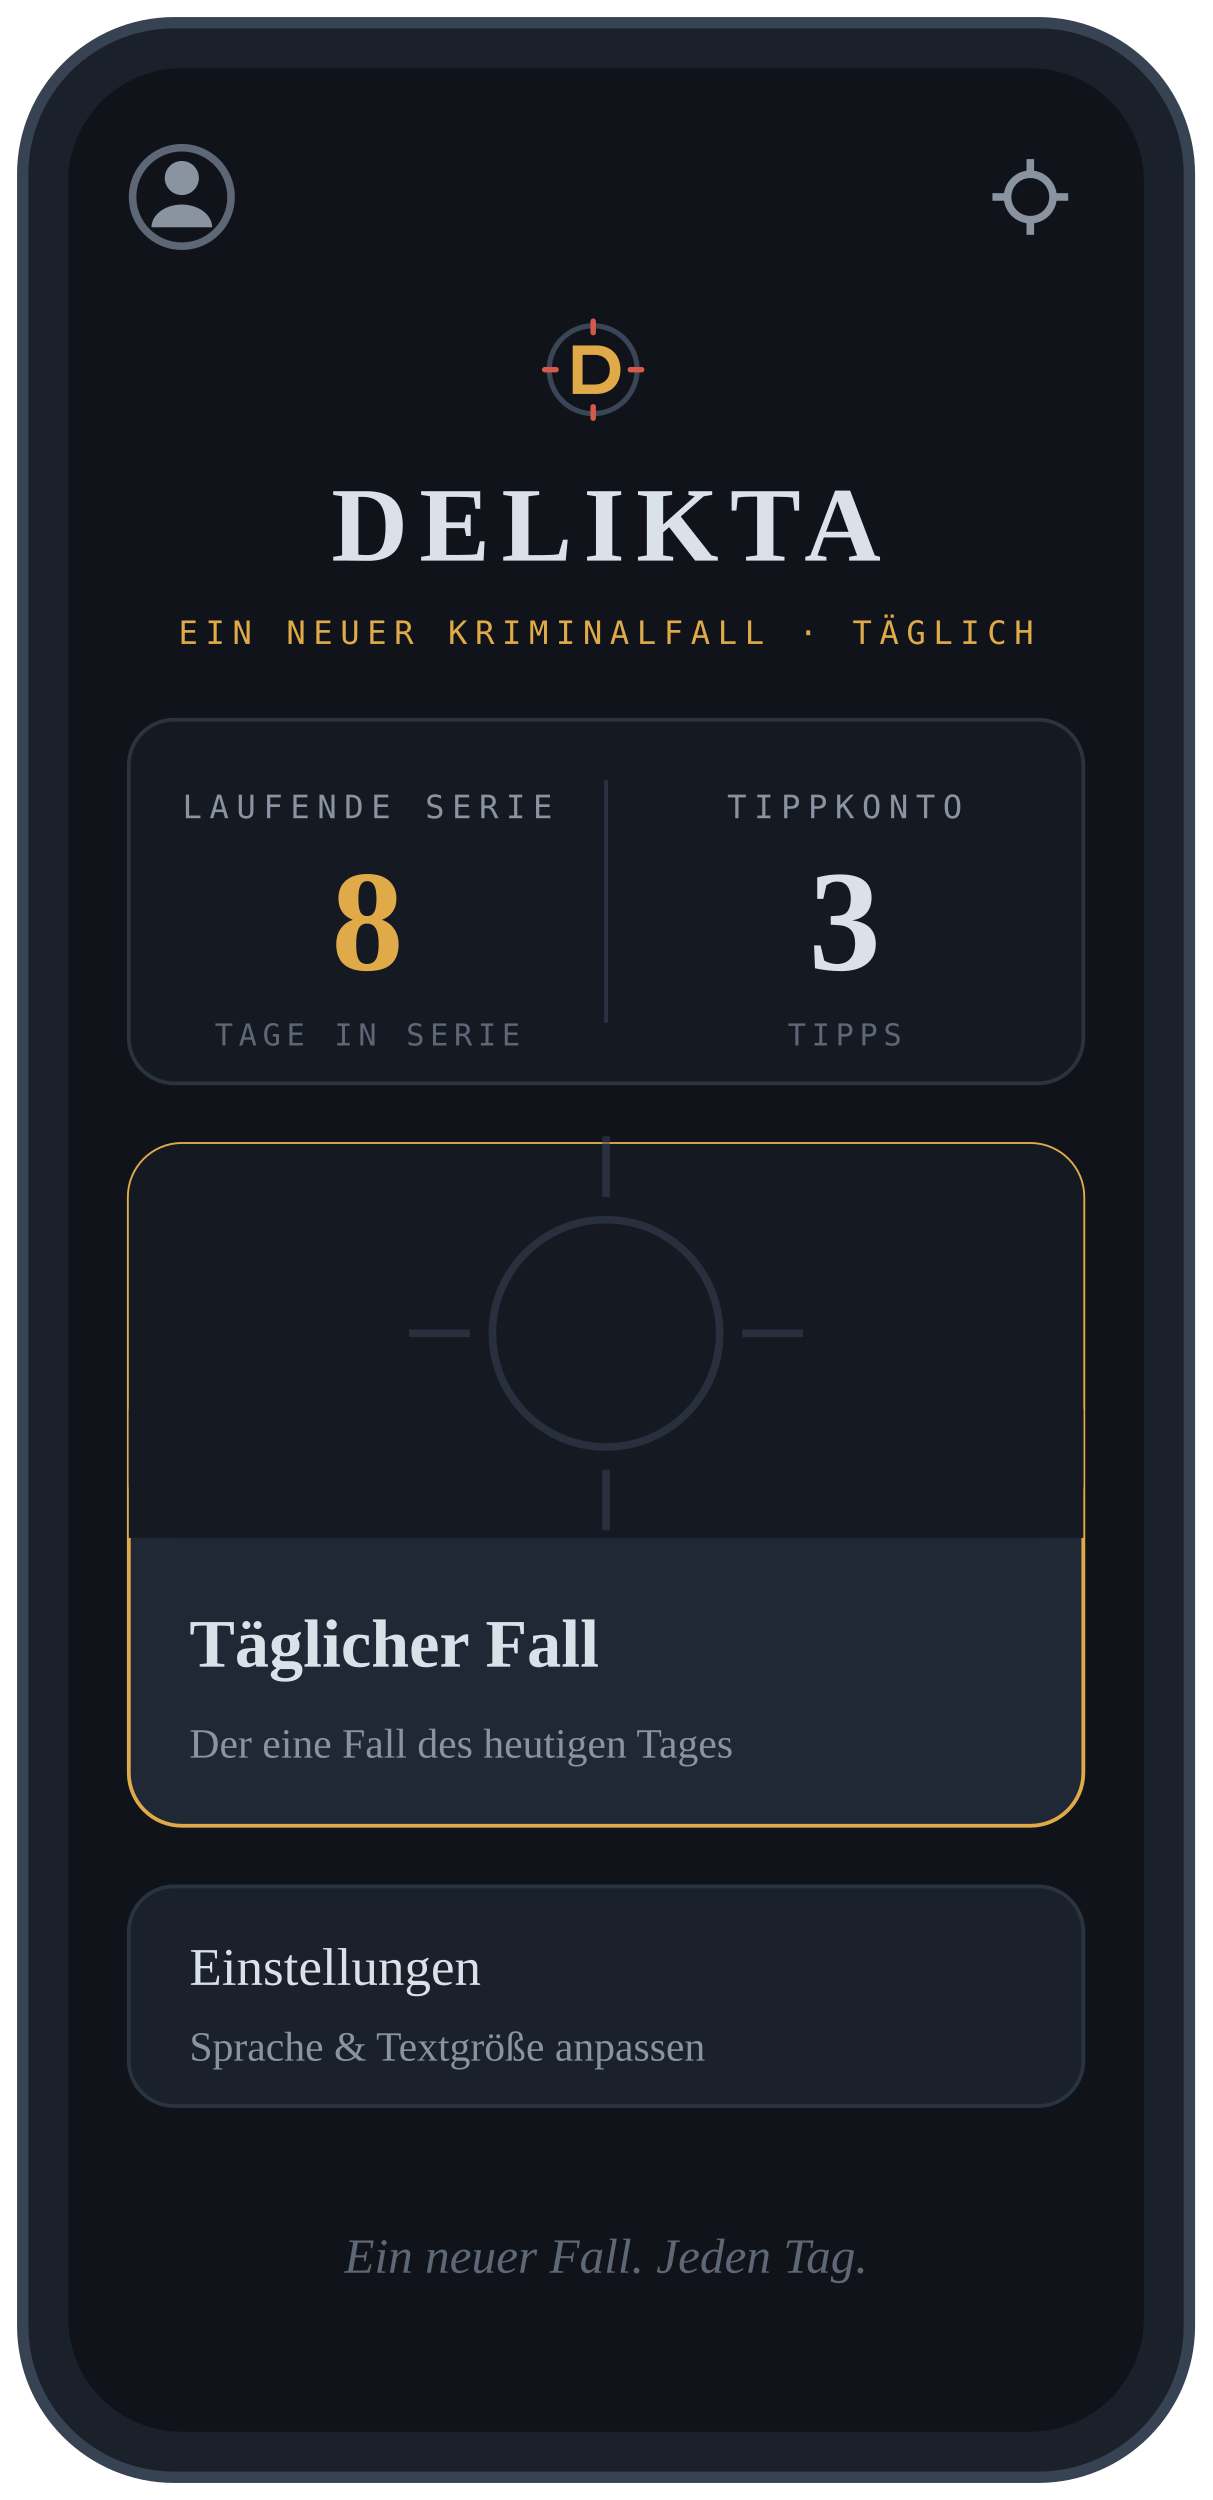
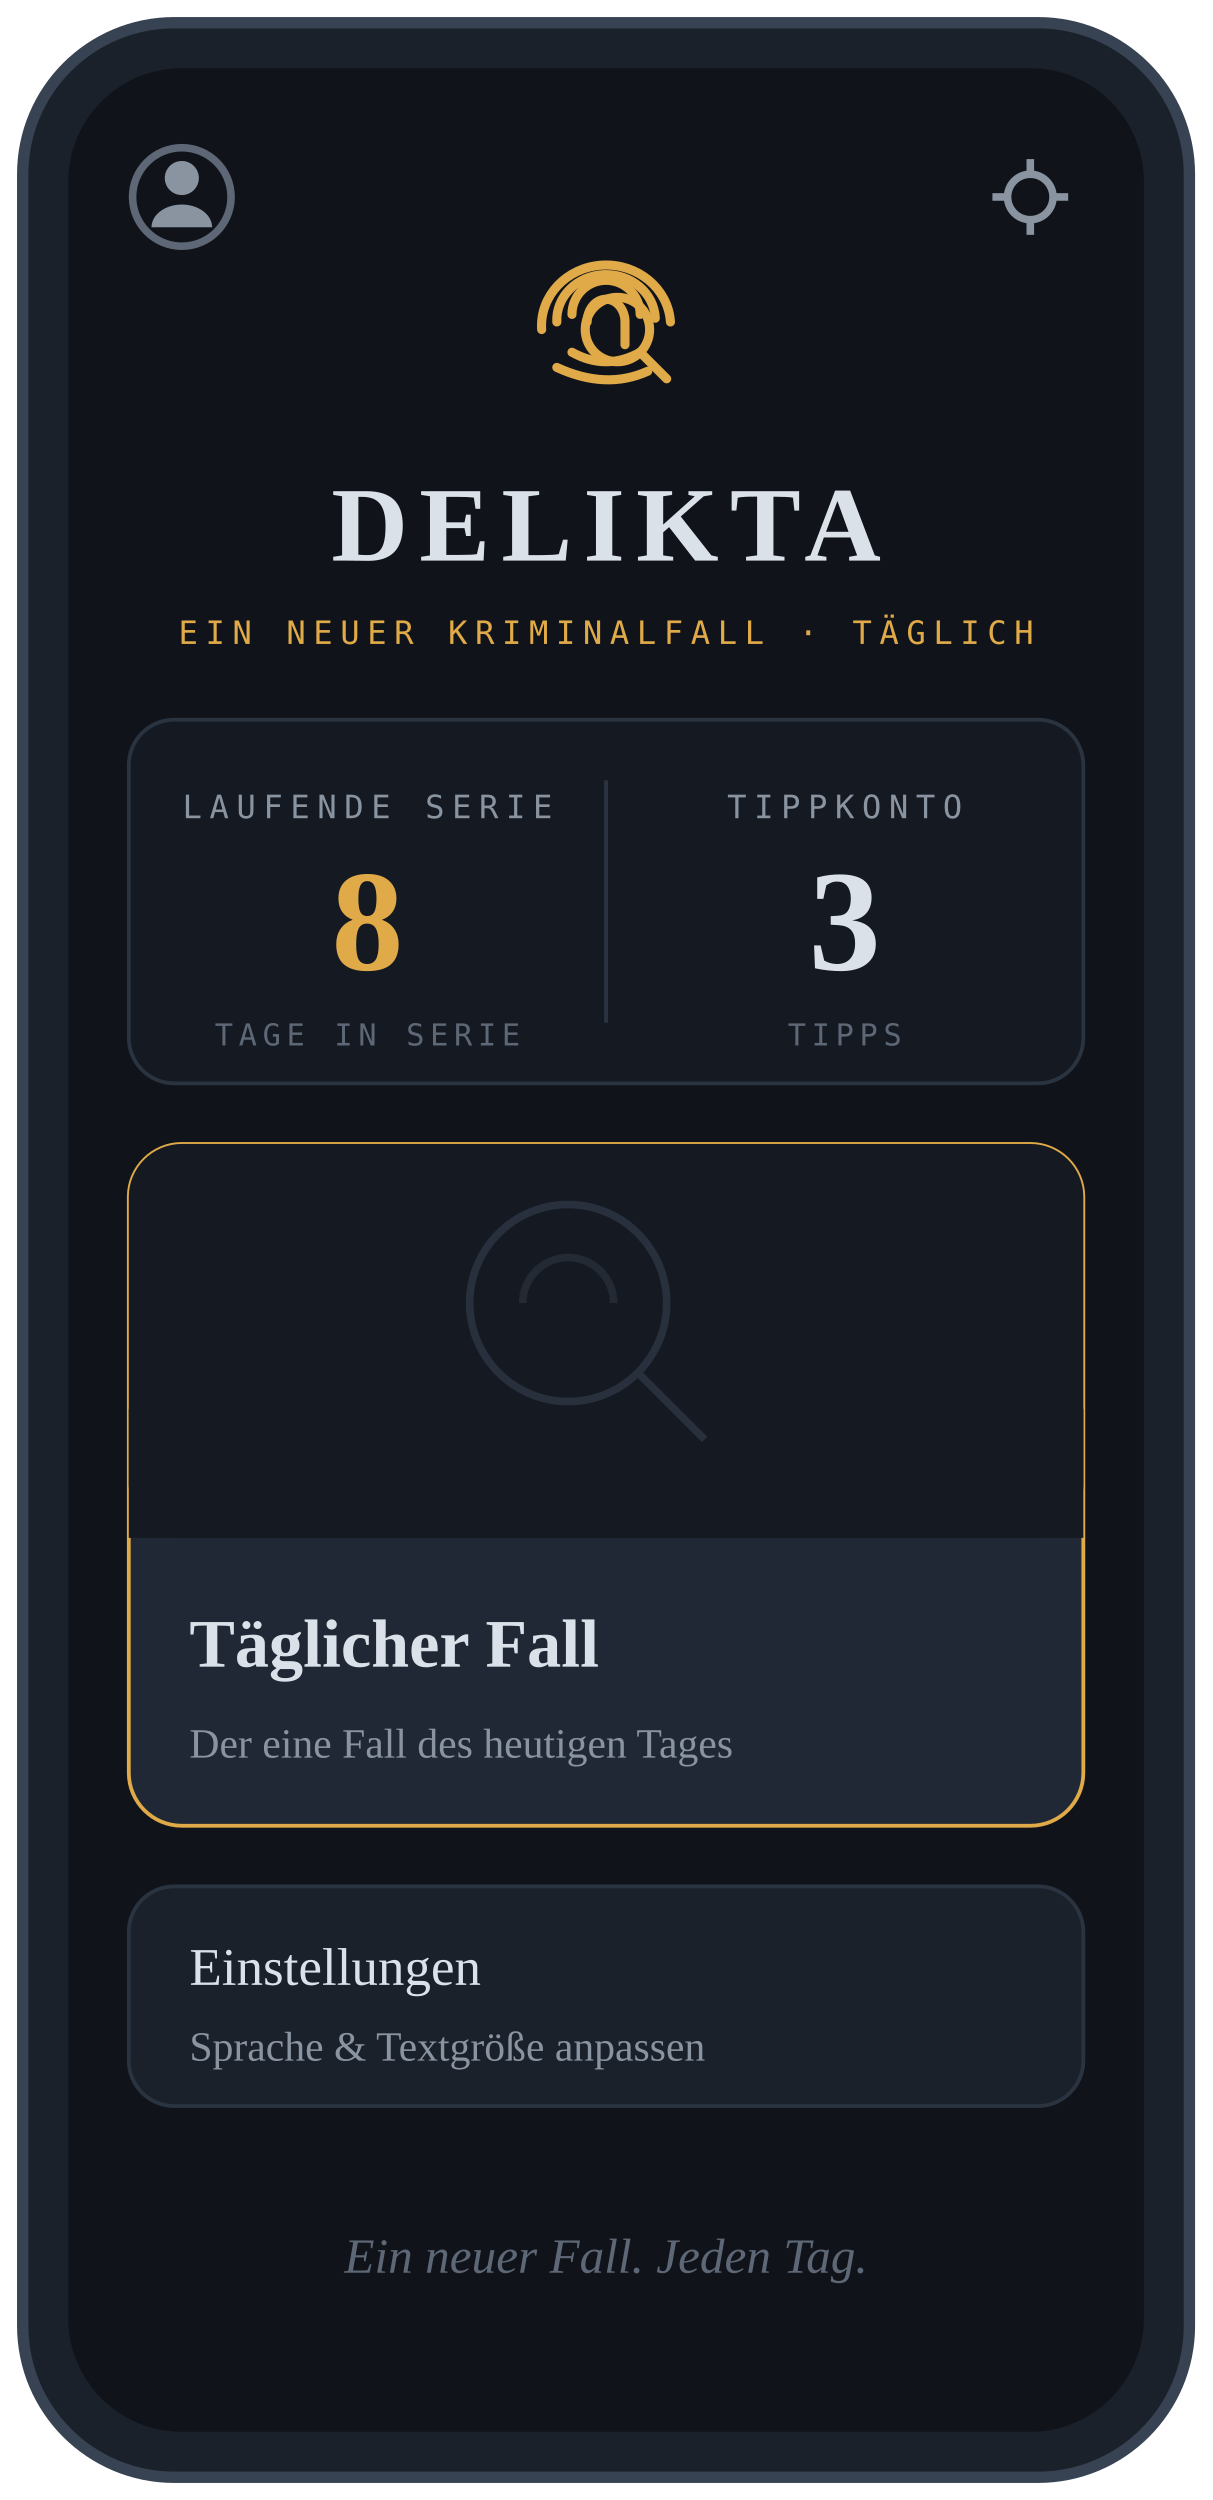
<svg xmlns="http://www.w3.org/2000/svg" width="320" height="660" viewBox="0 0 320 660" role="img" aria-label="Screenshot Platzhalter — Menü">
  <defs>
    <style>
      .serif{font-family:Georgia,'Times New Roman',serif}
      .mono{font-family:ui-monospace,Menlo,monospace}
    </style>
  </defs>
  <rect x="6" y="6" width="308" height="648" rx="40" fill="#1A212B" stroke="#374252" stroke-width="3" />
  <rect x="18" y="18" width="284" height="624" rx="30" fill="#10141A" />
  <circle cx="48" cy="52" r="13" fill="none" stroke="#5D6776" stroke-width="2" />
  <circle cx="48" cy="47" r="4.5" fill="#8A94A1" />
  <path d="M40 60 a8 6 0 0 1 16 0" fill="#8A94A1" />
  <g stroke="#8A94A1" stroke-width="2" fill="none">
    <circle cx="272" cy="52" r="6" />
    <line x1="272" y1="42" x2="272" y2="46" />
    <line x1="272" y1="58" x2="272" y2="62" />
    <line x1="262" y1="52" x2="266" y2="52" />
    <line x1="278" y1="52" x2="282" y2="52" />
  </g>
-   <g transform="translate(135,76) scale(0.040)">
-     <circle cx="540" cy="540" r="290" fill="none" stroke="#3A4656" stroke-width="34" />
-     <g stroke="#D65A4C" stroke-width="36" stroke-linecap="round">
-       <line x1="540" y1="220" x2="540" y2="295" />
-       <line x1="540" y1="785" x2="540" y2="860" />
-       <line x1="220" y1="540" x2="295" y2="540" />
-       <line x1="785" y1="540" x2="860" y2="540" />
-     </g>
-     <path fill="#E0AA48" d="M405 380 L560 380 C660 380 720 446 720 540 C720 634 660 700 560 700 L405 700 Z M470 442 L470 638 L550 638 C610 638 650 600 650 540 C650 480 610 442 550 442 Z" />
+   <g transform="translate(160,84)" fill="none" stroke="#E0AA48" stroke-width="2.4" stroke-linecap="round">
+     <path d="M-9 -1 a9 9 0 0 1 18 0" />
+     <path d="M-13 1 a13 12 0 0 1 26 -1" />
+     <path d="M-17 3 a17 16 0 0 1 34 -2" />
+     <path d="M-5 1 a5 6 0 0 1 10 0 v6" />
+     <path d="M-9 9 q9 5 18 0" />
+     <path d="M-13 13 q13 6 24 1" />
+     <circle cx="3" cy="3" r="8.5" />
+     <line x1="9" y1="9" x2="16" y2="16" />
  </g>
  <text x="160" y="148" class="serif" font-size="28" font-weight="800" letter-spacing="3" fill="#DBE1E9" text-anchor="middle">DELIKTA</text>
  <text x="160" y="170" class="mono" font-size="8.5" letter-spacing="2" fill="#E0AA48" text-anchor="middle">EIN NEUER KRIMINALFALL · TÄGLICH</text>
  <rect x="34" y="190" width="252" height="96" rx="12" fill="#151A22" stroke="#2A3340" />
  <line x1="160" y1="206" x2="160" y2="270" stroke="#2A3340" />
  <text x="97" y="216" class="mono" font-size="8.5" letter-spacing="2" fill="#8A94A1" text-anchor="middle">LAUFENDE SERIE</text>
  <text x="97" y="256" class="serif" font-size="38" font-weight="800" fill="#E0AA48" text-anchor="middle">8</text>
  <text x="97" y="276" class="mono" font-size="8" letter-spacing="1.5" fill="#5D6776" text-anchor="middle">TAGE IN SERIE</text>
  <text x="223" y="216" class="mono" font-size="8.5" letter-spacing="2" fill="#8A94A1" text-anchor="middle">TIPPKONTO</text>
  <text x="223" y="256" class="serif" font-size="38" font-weight="800" fill="#DBE1E9" text-anchor="middle">3</text>
  <text x="223" y="276" class="mono" font-size="8" letter-spacing="1.5" fill="#5D6776" text-anchor="middle">TIPPS</text>
  <rect x="34" y="302" width="252" height="180" rx="14" fill="#202836" stroke="#E0AA48" />
  <rect x="34" y="302" width="252" height="104" rx="14" fill="#151A22" />
  <rect x="34" y="372" width="252" height="34" fill="#151A22" />
  <g opacity="0.5" stroke="#3A4656" stroke-width="2" fill="none">
-     <circle cx="160" cy="352" r="30" />
-     <line x1="160" y1="300" x2="160" y2="316" />
-     <line x1="160" y1="388" x2="160" y2="404" />
-     <line x1="108" y1="352" x2="124" y2="352" />
-     <line x1="196" y1="352" x2="212" y2="352" />
+     <circle cx="150" cy="344" r="26" />
+     <line x1="169" y1="363" x2="186" y2="380" />
+     <path d="M138 344 a12 12 0 0 1 24 0" opacity="0.7" />
  </g>
  <text x="50" y="440" class="serif" font-size="18" font-weight="bold" fill="#DBE1E9">Täglicher Fall</text>
  <text x="50" y="464" class="serif" font-size="11" fill="#8A94A1">Der eine Fall des heutigen Tages</text>
  <rect x="34" y="498" width="252" height="58" rx="12" fill="#1A212B" stroke="#2A3340" />
  <text x="50" y="524" class="serif" font-size="14" fill="#DBE1E9">Einstellungen</text>
  <text x="50" y="544" class="serif" font-size="11" fill="#8A94A1">Sprache &amp; Textgröße anpassen</text>
  <text x="160" y="600" class="serif" font-size="13" fill="#5D6776" text-anchor="middle" font-style="italic">Ein neuer Fall. Jeden Tag.</text>
</svg>
